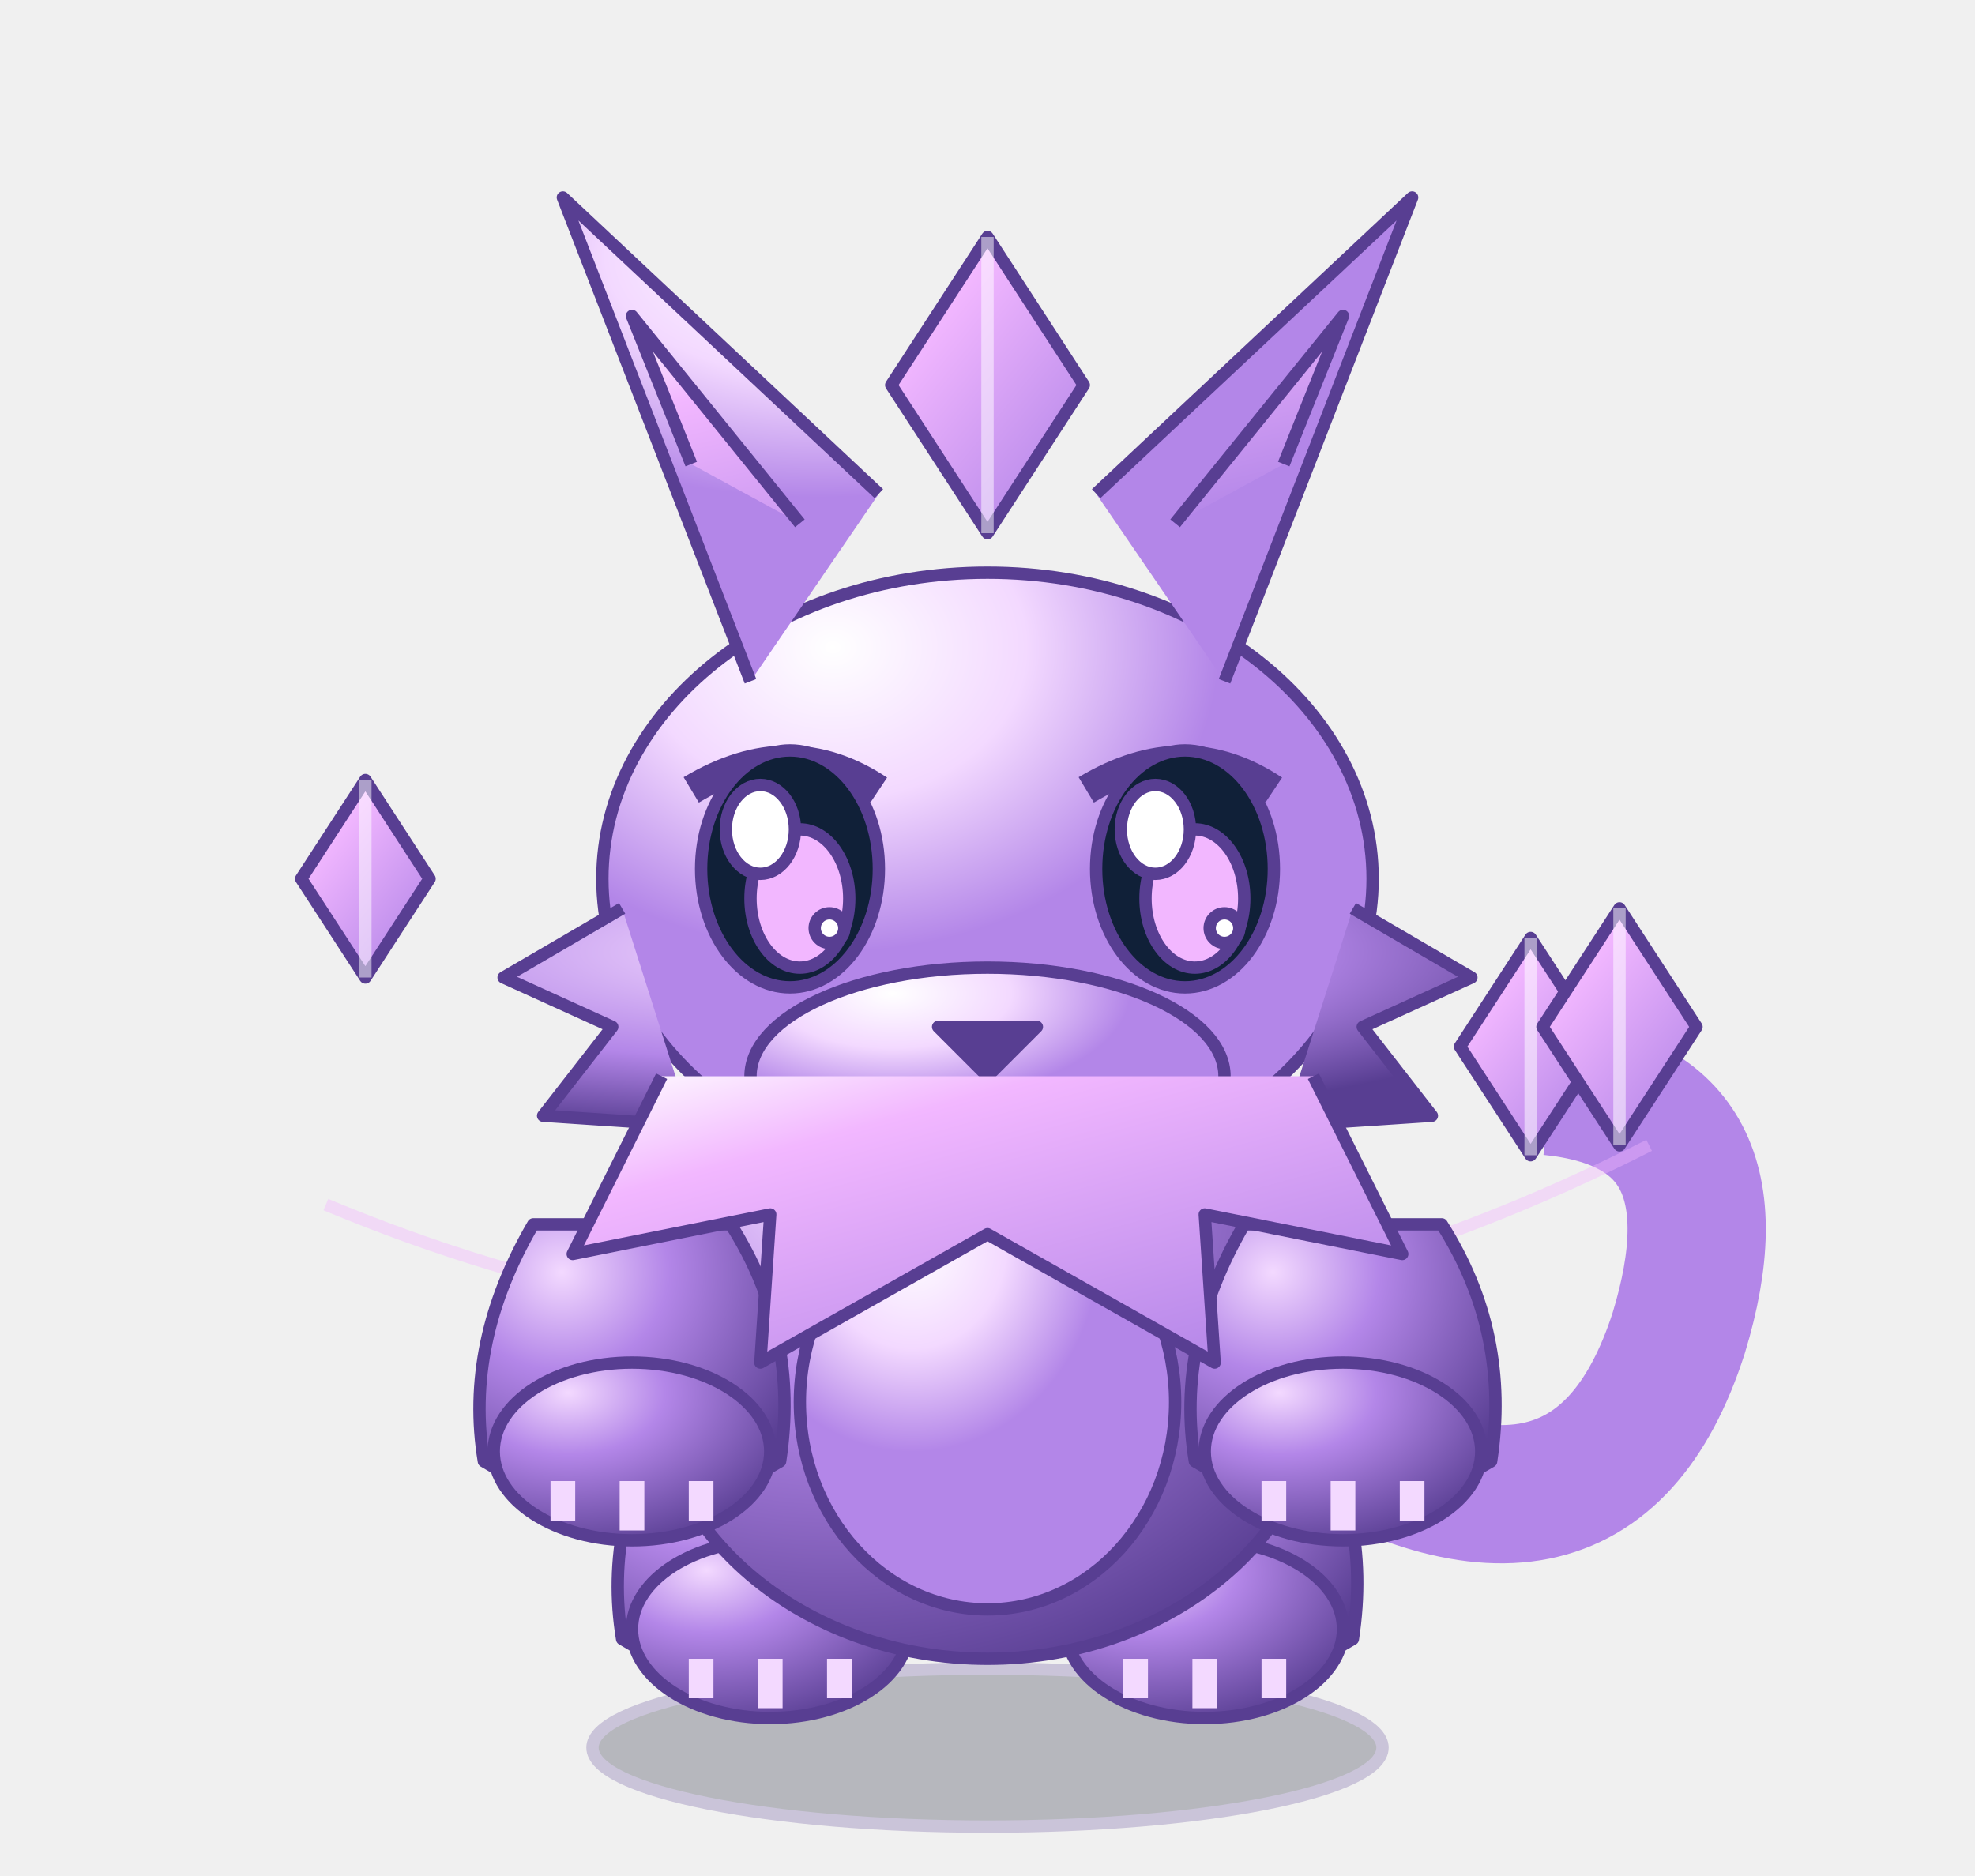
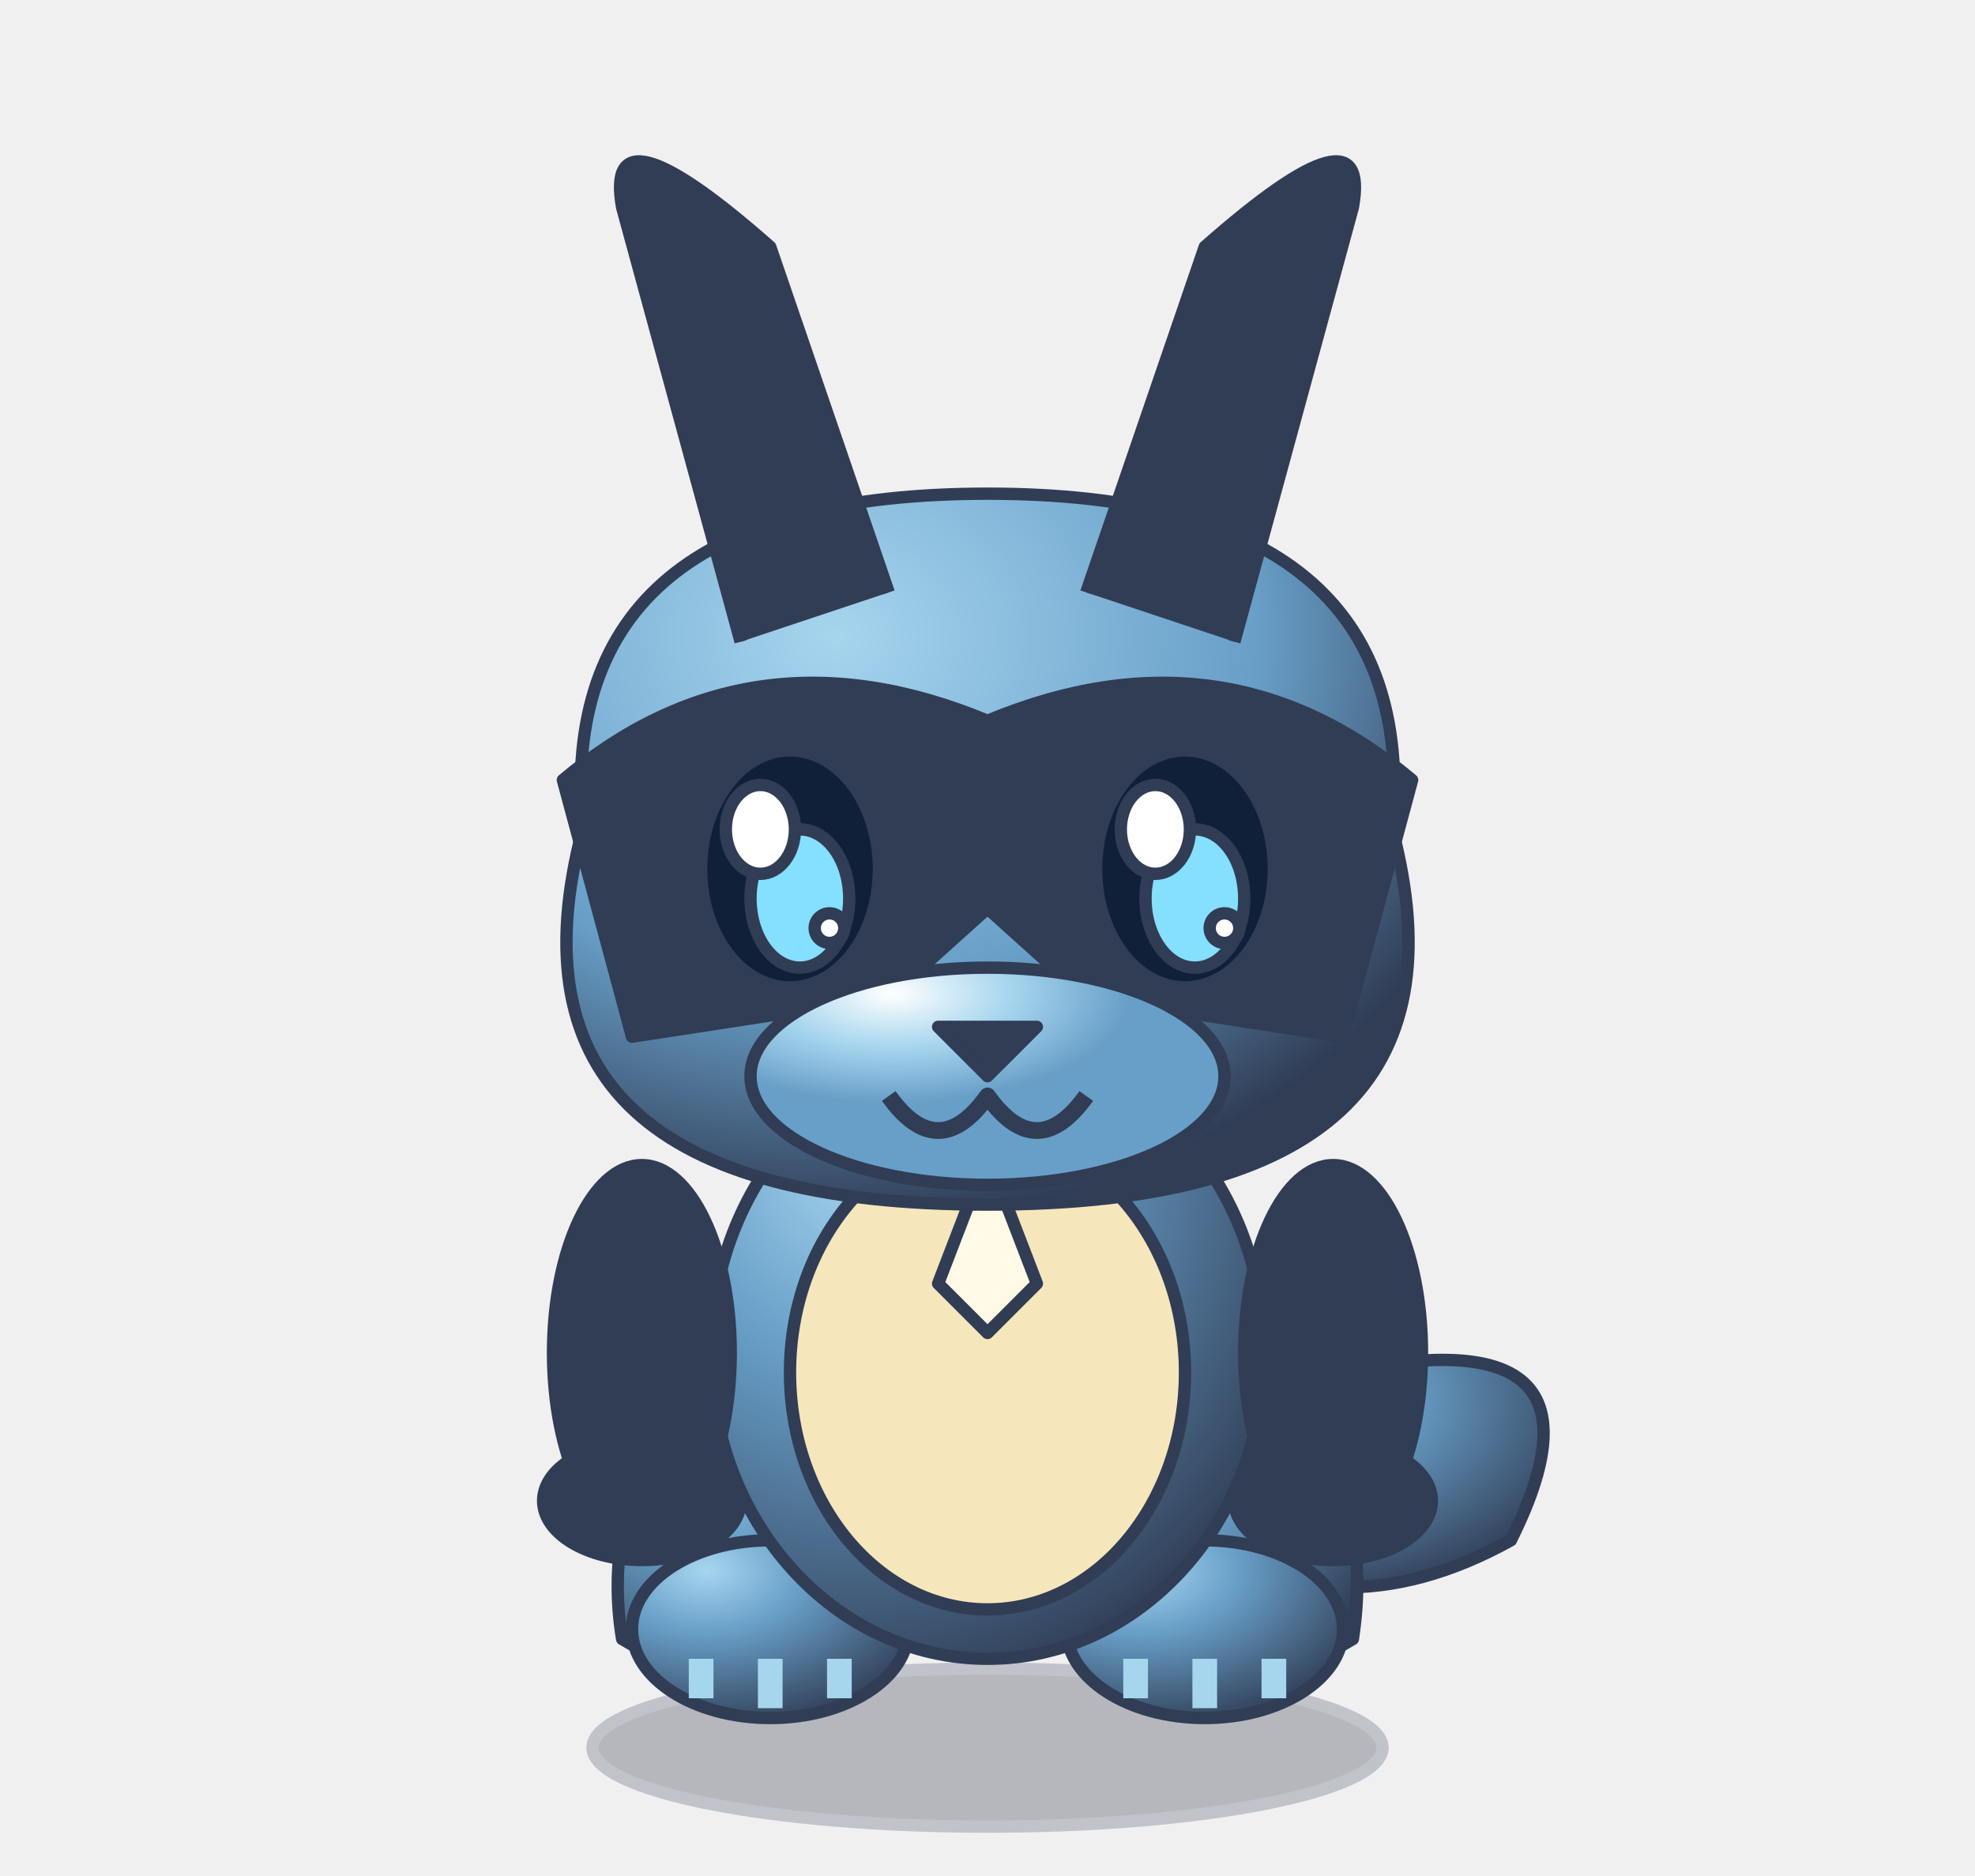
<svg xmlns="http://www.w3.org/2000/svg" viewBox="0 0 200 190">
  <defs>
    <radialGradient id="auralynx-down-body" cx="27%" cy="17%" r="92%">
-       <stop stop-color="#f3d9ff" />
-       <stop offset=".38" stop-color="#b386e8" />
-       <stop offset="1" stop-color="#583e92" />
+       <stop stop-color="#a6d5ee" />
+       <stop offset=".38" stop-color="#689fc8" />
+       <stop offset="1" stop-color="#303d55" />
    </radialGradient>
    <radialGradient id="auralynx-down-face" cx="32%" cy="20%" r="83%">
-       <stop stop-color="#f3d9ff" />
-       <stop offset=".6" stop-color="#b386e8" />
-       <stop offset="1" stop-color="#583e92" />
+       <stop stop-color="#a6d5ee" />
+       <stop offset=".6" stop-color="#689fc8" />
+       <stop offset="1" stop-color="#303d55" />
    </radialGradient>
    <radialGradient id="auralynx-down-pearl" cx="30%" cy="12%">
      <stop stop-color="#ffffff" />
-       <stop offset=".5" stop-color="#f3d9ff" />
-       <stop offset="1" stop-color="#b386e8" />
+       <stop offset=".5" stop-color="#a6d5ee" />
+       <stop offset="1" stop-color="#689fc8" />
    </radialGradient>
    <linearGradient id="auralynx-down-jewel" x2=".8" y2="1">
      <stop stop-color="#ffffff" />
-       <stop offset=".28" stop-color="#f2b7ff" />
-       <stop offset="1" stop-color="#b386e8" />
+       <stop offset=".28" stop-color="#85dfff" />
+       <stop offset="1" stop-color="#689fc8" />
    </linearGradient>
    <radialGradient id="auralynx-down-shine">
      <stop stop-color="#ffffff" />
-       <stop offset=".4" stop-color="#f2b7ff" />
-       <stop offset="1" stop-color="#b386e8" />
+       <stop offset=".4" stop-color="#85dfff" />
+       <stop offset="1" stop-color="#689fc8" />
    </radialGradient>
  </defs>
-   <g stroke="#583e92" stroke-width="1.25" stroke-linejoin="round">
+   <g stroke="#303d55" stroke-width="1.25" stroke-linejoin="round">
    <ellipse class="fighter-shadow" cx="100" cy="177" rx="40" ry="8" fill="#060d24" opacity=".25" />
    <g class="fighter-character">
      <g class="fighter-tail">
-         <path d="M130 143q31 20 40-8 7-23-13-25" fill="none" stroke="#b386e8" stroke-width="14" />
-         <path d="m155 95 7.15 11 -7.15 11 -7.15 -11Z" fill="url(#auralynx-down-jewel)" />
-         <path d="M155 95V117" stroke="#fff" opacity=".5" />
+         <path d="M128 141q38-11 25 15-18 10-34-1Z" fill="url(#auralynx-down-body)" />
      </g>
-       <g class="fighter-wings">
-         <path d="m37 79 6.5 10 -6.5 10 -6.5 -10Z" fill="url(#auralynx-down-jewel)" />
-         <path d="M37 79V99" stroke="#fff" opacity=".5" />
-         <path d="m164 92 7.8 12 -7.8 12 -7.8 -12Z" fill="url(#auralynx-down-jewel)" />
-         <path d="M164 92V116" stroke="#fff" opacity=".5" />
-         <path d="M33 122q67 28 134-6" stroke="#f2b7ff" opacity=".4" fill="none" />
-       </g>
+       <g class="fighter-wings" />
      <g class="fighter-legL">
        <path d="M68 142q-7 12-5 24 15 9 30 0 2-13-5-24Z" fill="url(#auralynx-down-body)" />
        <ellipse cx="78" cy="165" rx="14" ry="9" fill="url(#auralynx-down-body)" />
-         <path d="m71 168v4m7-4v5m7-5v4" stroke="#f3d9ff" stroke-width="2.5" />
+         <path d="m71 168v4m7-4v5m7-5v4" stroke="#a6d5ee" stroke-width="2.5" />
      </g>
      <g class="fighter-legR">
        <path d="M112 142q-7 12-5 24 15 9 30 0 2-13-5-24Z" fill="url(#auralynx-down-body)" />
        <ellipse cx="122" cy="165" rx="14" ry="9" fill="url(#auralynx-down-body)" />
-         <path d="m115 168v4m7-4v5m7-5v4" stroke="#f3d9ff" stroke-width="2.5" />
+         <path d="m115 168v4m7-4v5m7-5v4" stroke="#a6d5ee" stroke-width="2.5" />
      </g>
      <g class="fighter-torso">
-         <ellipse cx="100" cy="139" rx="34" ry="29" fill="url(#auralynx-down-body)" />
-         <ellipse cx="100" cy="142" rx="19" ry="21" fill="url(#auralynx-down-pearl)" />
-         <path d="M76 120q16-10 27-7" stroke="#f3d9ff" stroke-width="3" opacity=".65" fill="none" />
+         <ellipse cx="100" cy="137" rx="28" ry="31" fill="url(#auralynx-down-body)" />
+         <ellipse cx="100" cy="139" rx="20" ry="24" fill="#f6e6bc" />
+         <path d="m95 130 5-13 5 13-5 5Z" fill="#fff9e6" />
      </g>
      <g class="fighter-armL">
-         <path d="M54 124q-7 12-5 24 15 9 30 0 2-13-5-24Z" fill="url(#auralynx-down-body)" />
-         <ellipse cx="64" cy="147" rx="14" ry="9" fill="url(#auralynx-down-body)" />
-         <path d="m57 150v4m7-4v5m7-5v4" stroke="#f3d9ff" stroke-width="2.5" />
+         <ellipse cx="65" cy="137" rx="9" ry="19" fill="#303d55" />
+         <ellipse cx="65" cy="152" rx="10" ry="6" fill="#303d55" />
      </g>
      <g class="fighter-armR">
-         <path d="M126 124q-7 12-5 24 15 9 30 0 2-13-5-24Z" fill="url(#auralynx-down-body)" />
-         <ellipse cx="136" cy="147" rx="14" ry="9" fill="url(#auralynx-down-body)" />
-         <path d="m129 150v4m7-4v5m7-5v4" stroke="#f3d9ff" stroke-width="2.5" />
+         <ellipse cx="135" cy="137" rx="9" ry="19" fill="#303d55" />
+         <ellipse cx="135" cy="152" rx="10" ry="6" fill="#303d55" />
      </g>
      <g class="fighter-face">
        <g class="fighter-head">
-           <ellipse cx="100" cy="89" rx="39" ry="31" fill="url(#auralynx-down-pearl)" />
-           <path d="M63 92 51 99l11 5-7 9 15 1m67-22 12 7-11 5 7 9-15 1" fill="url(#auralynx-down-face)" />
+           <path d="M59 84q-3-34 41-34t41 34q10 38-41 38T59 84Z" fill="url(#auralynx-down-face)" />
+           <path d="M57 79q19-16 43-6 24-10 43 6l-7 26-26-4-10-9-10 9-26 4Z" fill="#303d55" />
          <ellipse cx="100" cy="109" rx="24" ry="11" fill="url(#auralynx-down-pearl)" />
-           <path d="m95 104 5 5 5-5Z" fill="#583e92" />
-           <path d="M90 111q5 7 10 0 5 7 10 0" stroke="#583e92" fill="none" stroke-width="1.7" />
+           <path d="m95 104 5 5 5-5Z" fill="#303d55" />
+           <path d="M90 111q5 7 10 0 5 7 10 0" stroke="#303d55" fill="none" stroke-width="1.7" />
        </g>
        <g class="fighter-ears">
-           <path d="M76 69 57 20l32 30m35 19 19-49-32 30" fill="url(#auralynx-down-pearl)" />
-           <path d="m70 47-6-15 17 21m49-6 6-15-17 21" fill="url(#auralynx-down-jewel)" />
-           <path d="m100 24 9.75 15 -9.75 15 -9.75 -15Z" fill="url(#auralynx-down-jewel)" />
-           <path d="M100 24V54" stroke="#fff" opacity=".5" />
+           <path d="m75 65-12-44q-2-11 15 4l12 35m20 0 12-35q17-15 15-4l-12 44" fill="#303d55" />
        </g>
        <g class="fighter-eyes">
-           <path d="M70 80q10-6 19 0" stroke="#583e92" stroke-width="3" fill="none" />
+           <path d="M70 80q10-6 19 0" stroke="#303d55" stroke-width="3" fill="none" />
          <ellipse cx="80" cy="88" rx="9" ry="12" fill="#102038" />
-           <ellipse cx="81" cy="91" rx="5" ry="7" fill="#f2b7ff" />
+           <ellipse cx="81" cy="91" rx="5" ry="7" fill="#85dfff" />
          <ellipse cx="77" cy="84" rx="3.5" ry="4.5" fill="#ffffff" />
          <circle cx="84" cy="94" r="1.5" fill="#fff" />
-           <path d="M110 80q10-6 19 0" stroke="#583e92" stroke-width="3" fill="none" />
+           <path d="M110 80q10-6 19 0" stroke="#303d55" stroke-width="3" fill="none" />
          <ellipse cx="120" cy="88" rx="9" ry="12" fill="#102038" />
-           <ellipse cx="121" cy="91" rx="5" ry="7" fill="#f2b7ff" />
+           <ellipse cx="121" cy="91" rx="5" ry="7" fill="#85dfff" />
          <ellipse cx="117" cy="84" rx="3.5" ry="4.5" fill="#ffffff" />
          <circle cx="124" cy="94" r="1.5" fill="#fff" />
        </g>
        <g class="fighter-flame" />
      </g>
-       <g class="fighter-scarf">
-         <path d="M67 109 58 127l20-4-1 15 23-13 23 13-1-15 20 4-9-18" fill="url(#auralynx-down-jewel)" />
-       </g>
+       <g class="fighter-scarf" />
    </g>
  </g>
</svg>
